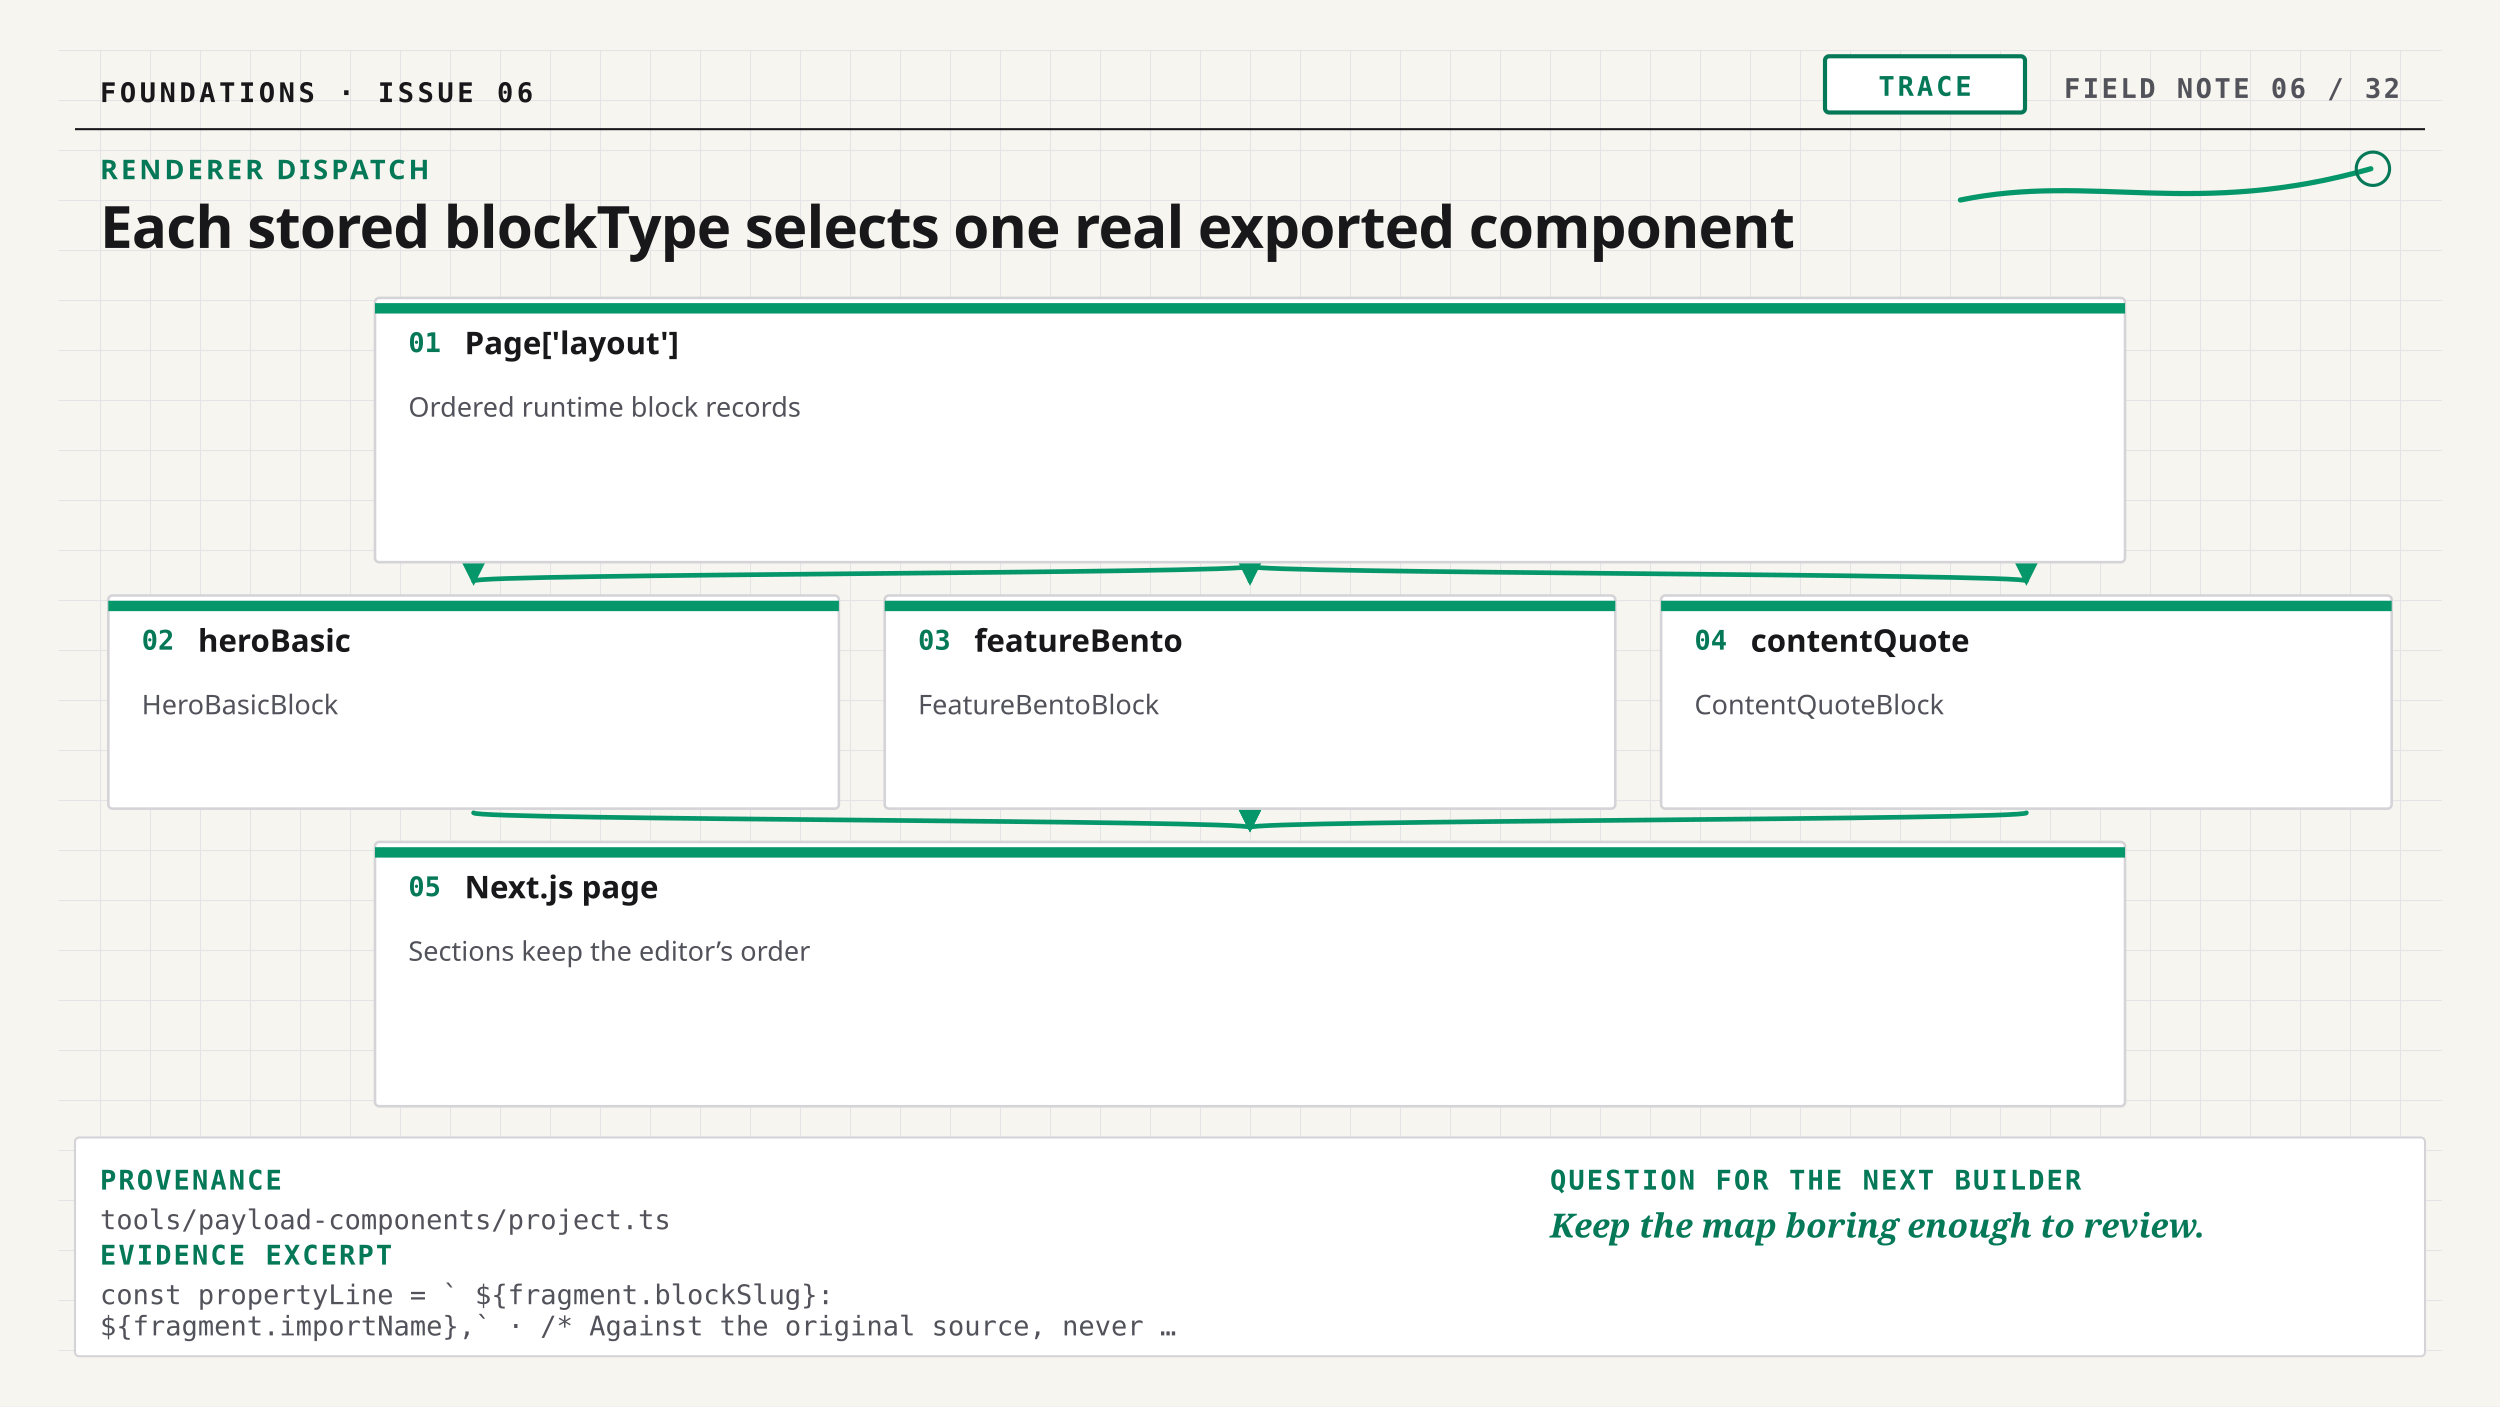
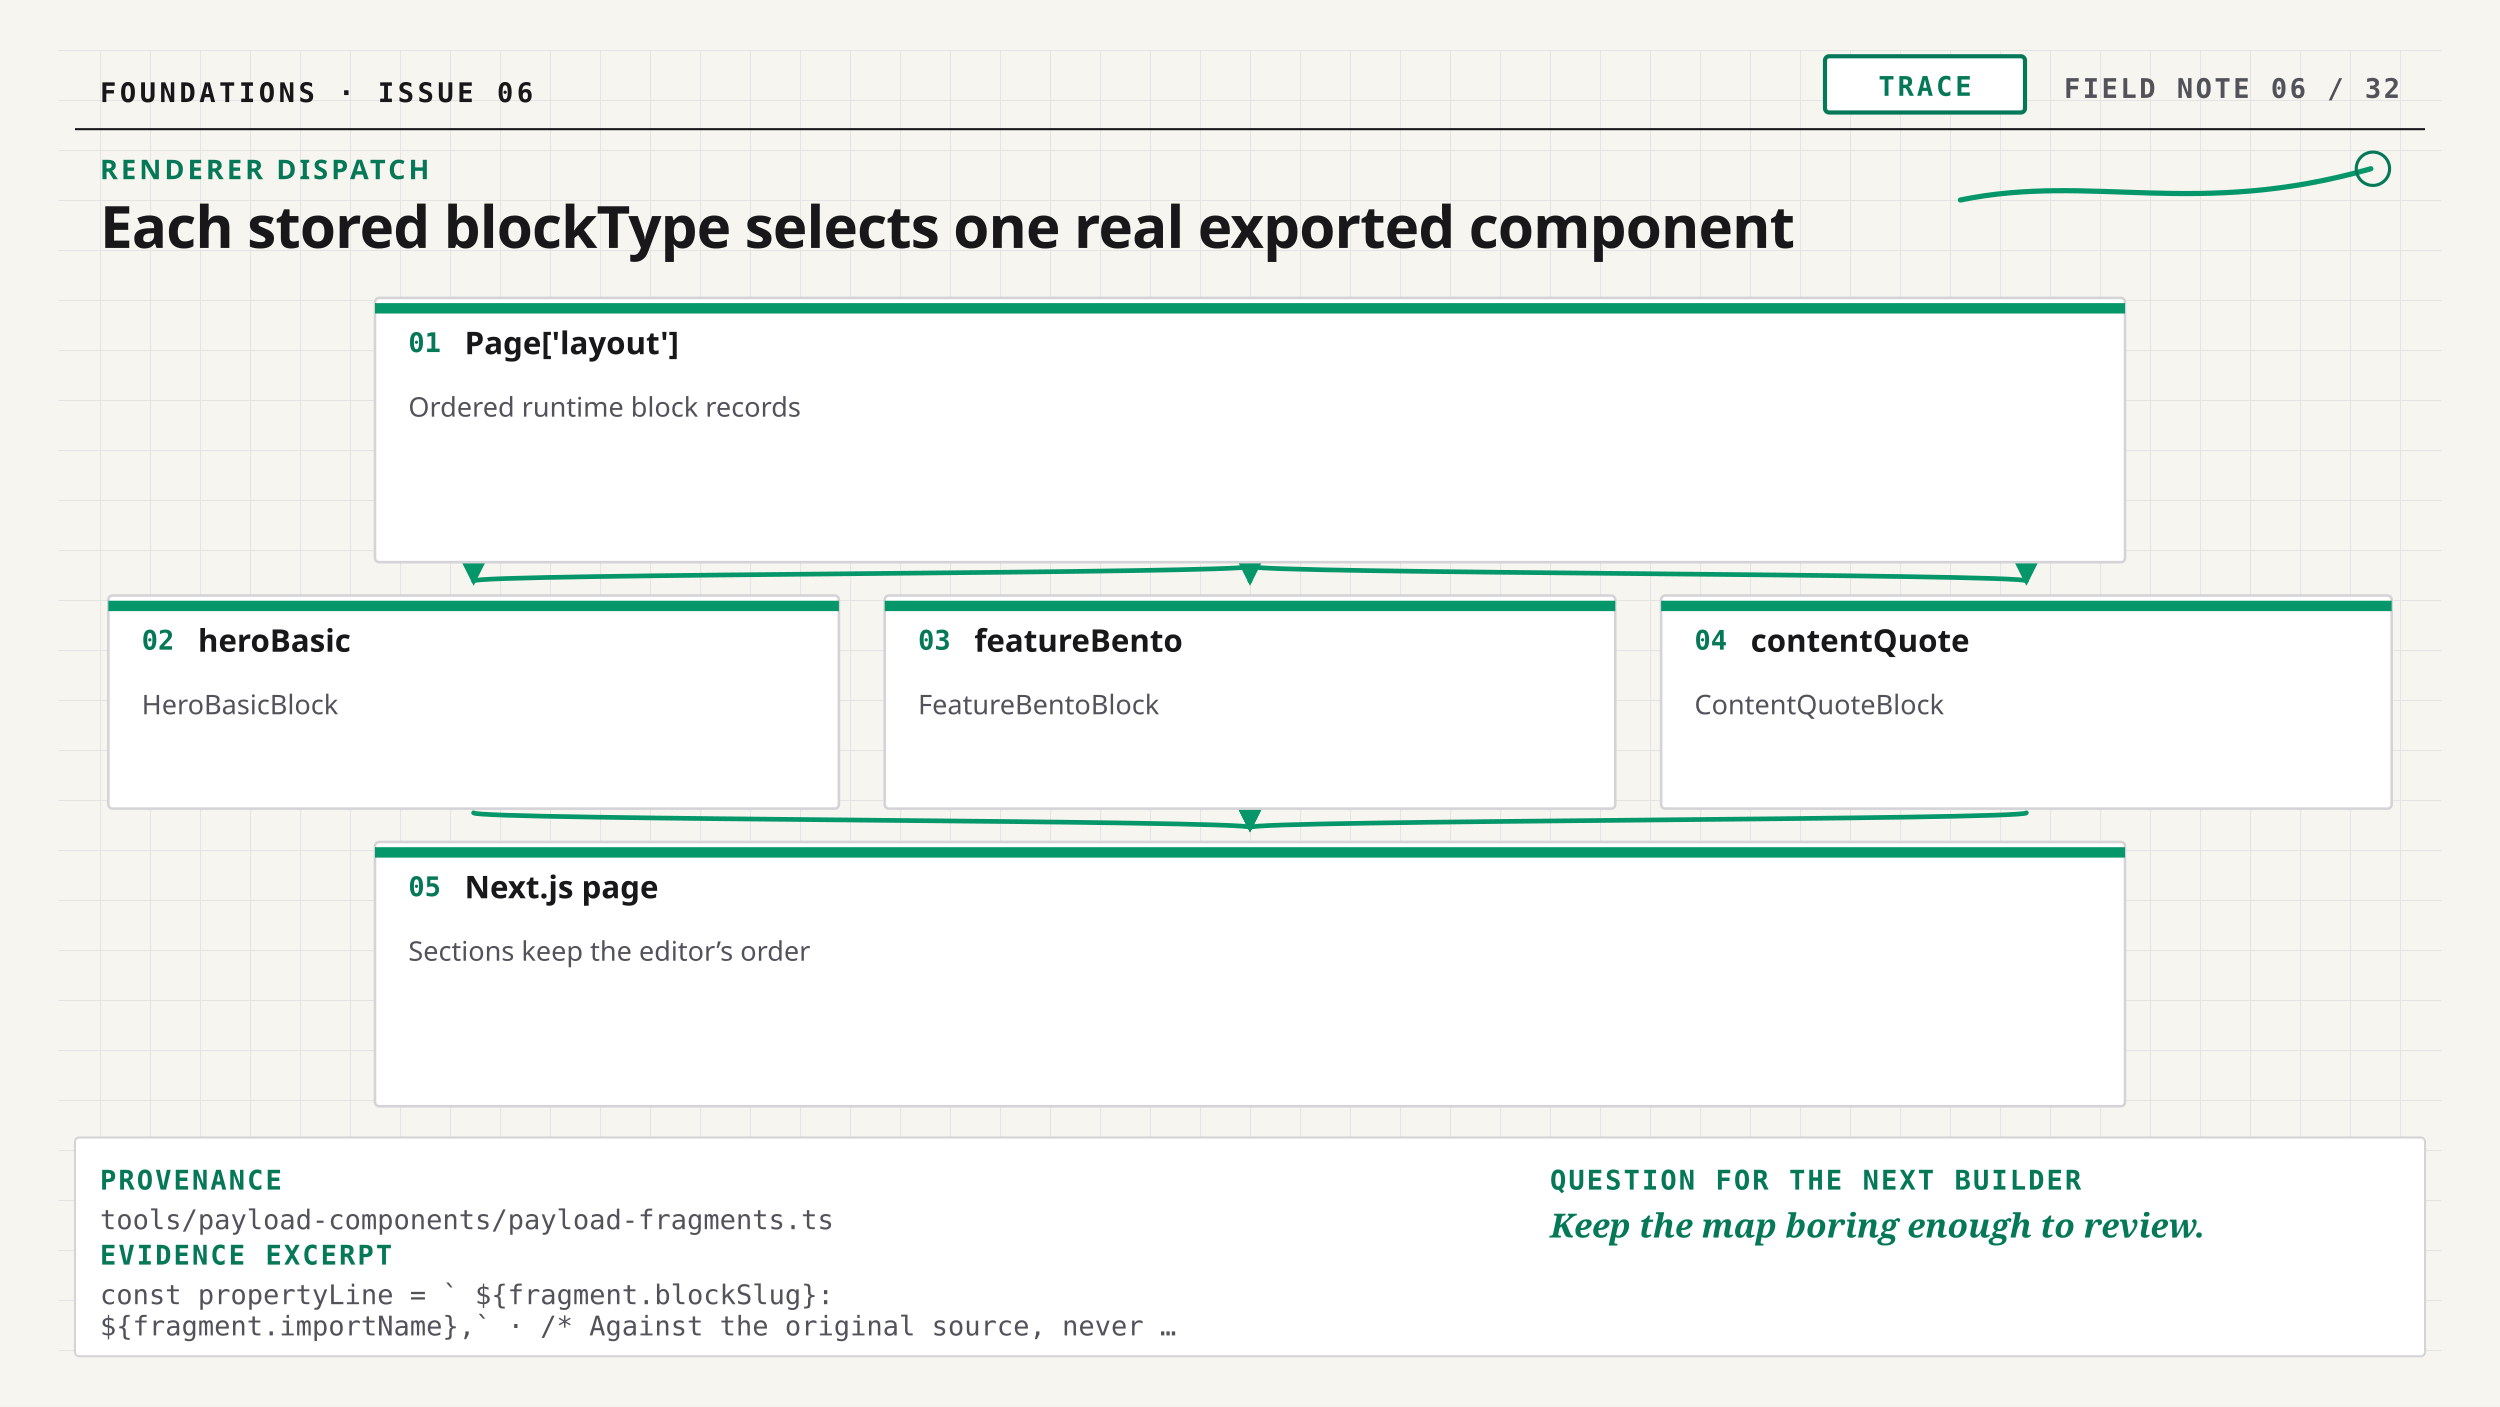
<svg xmlns="http://www.w3.org/2000/svg" viewBox="0 0 1200 675" role="img" aria-labelledby="diagram-title diagram-description" class="diagram diagram--trace" data-mode="trace" data-series="foundations" data-issue="06">
  <defs>
    <pattern id="journal-grid-pattern" width="24" height="24" patternUnits="userSpaceOnUse">
      <path d="M 24 0 L 0 0 0 24" fill="none" stroke="#e4e4e7" stroke-width="1" />
    </pattern>
    <marker id="journal-arrow" viewBox="0 0 10 10" refX="8.5" refY="5" markerWidth="7" markerHeight="7" orient="auto-start-reverse">
      <path d="M 0 0 L 10 5 L 0 10 z" fill="#059669" />
    </marker>
    <style>
      .diagram {
        background: #f7f5ef;
        color: #18181b;
      }
      .paper {
        fill: #f7f5ef;
      }
      .grid {
        fill: url(#journal-grid-pattern);
      }
      .masthead,
      .mode-label,
      .folio-label,
      .footer-label,
      .node-index,
      .edge-label,
      .node-title--mono,
      .node-body--mono,
      .provenance-line {
        font-family: ui-monospace, SFMono-Regular, Menlo, monospace;
      }
      .masthead {
        fill: #18181b;
        font-size: 13px;
        font-weight: 700;
        letter-spacing: 1.7px;
      }
      .kicker {
        fill: #047857;
        font-family: ui-sans-serif, system-ui, sans-serif;
        font-size: 13px;
        font-weight: 750;
        letter-spacing: 1.5px;
      }
      .headline {
        fill: #18181b;
        font-family: ui-sans-serif, system-ui, sans-serif;
        font-size: 28px;
        font-weight: 720;
        letter-spacing: -0.4px;
      }
      .mode-box {
        fill: #ffffff;
        stroke: #047857;
        stroke-width: 2;
      }
      .mode-label {
        fill: #047857;
        font-size: 13px;
        font-weight: 750;
        letter-spacing: 1.4px;
      }
      .folio-label {
        fill: #52525b;
        font-size: 13px;
        font-weight: 650;
        letter-spacing: 1.2px;
      }
      .journal-rule {
        stroke: #18181b;
        stroke-width: 1;
      }
      .accent-path {
        fill: none;
        stroke: #059669;
        stroke-linecap: round;
        stroke-width: 2.5;
      }
      .edge-path {
        fill: none;
        stroke: #059669;
        stroke-linecap: round;
        stroke-width: 2.25;
      }
      .diagram--join .edge-path {
        stroke-dasharray: 7 5;
      }
      .diagram--inspect .edge-path {
        stroke-width: 1.75;
      }
      .edge-label-paper {
        fill: #f7f5ef;
        stroke: #e4e4e7;
        stroke-width: 1;
      }
      .edge-label {
        fill: #047857;
        font-size: 13px;
        font-weight: 700;
      }
      .node-card {
        fill: #ffffff;
        stroke: #d4d4d8;
        stroke-width: 1.25;
      }
      .diagram--inspect .node-card {
        stroke: #18181b;
      }
      .node--terminal .node-card {
        fill: #18181b;
        stroke: #18181b;
      }
      .node-rule {
        stroke: #059669;
        stroke-width: 5;
      }
      .node-index {
        fill: #047857;
        font-size: 13px;
        font-weight: 700;
      }
      .node-title {
        fill: #18181b;
        font-family: ui-sans-serif, system-ui, sans-serif;
        font-size: 15px;
        font-weight: 720;
      }
      .node-body {
        fill: #52525b;
        font-family: ui-sans-serif, system-ui, sans-serif;
        font-size: 13px;
        font-weight: 480;
      }
      .node--terminal .node-title,
      .node--terminal .node-body {
        fill: #ffffff;
      }
      .node--terminal .node-index {
        fill: #059669;
      }
      .footer-paper {
        fill: #ffffff;
        stroke: #d4d4d8;
        stroke-width: 1;
      }
      .footer-label {
        fill: #047857;
        font-size: 13px;
        font-weight: 700;
        letter-spacing: 1px;
      }
      .provenance-line,
      .evidence-line {
        fill: #52525b;
        font-size: 13px;
      }
      .evidence-line {
        font-family: ui-monospace, SFMono-Regular, Menlo, monospace;
      }
      .prompt {
        fill: #047857;
        font-family: Georgia, serif;
        font-size: 16px;
        font-style: italic;
        font-weight: 650;
      }
      .registration {
        fill: none;
        stroke: #047857;
        stroke-width: 1.5;
      }
    </style>
  </defs>
  <rect class="paper" width="1200" height="675" />
  <rect class="grid" data-journal-part="grid" x="28" y="24" width="1144" height="627" />
  <path class="journal-rule" d="M 36 62 H 1164" />
  <g data-journal-part="masthead">
    <text class="masthead" x="48" y="49">FOUNDATIONS · ISSUE 06</text>
  </g>
  <g data-journal-part="mode">
    <rect class="mode-box" x="876" y="27" width="96" height="27" rx="2" />
    <text class="mode-label" x="924" y="46" text-anchor="middle">TRACE</text>
  </g>
  <g data-journal-part="folio">
    <text class="folio-label" x="1152" y="47" text-anchor="end">FIELD NOTE 06 / 32</text>
  </g>
  <text class="kicker" x="48" y="86">RENDERER DISPATCH</text>
  <text class="headline" x="48" y="119">Each stored blockType selects one real exported component</text>
  <path class="accent-path" d="M 941 96 C 1004 83, 1054 105, 1138 81" />
  <circle class="registration" cx="1139" cy="81" r="8" />
  <g data-diagram-layer="edges">
    <g class="edge">
      <path class="edge-path" data-edge-from="layout" data-edge-to="hero" data-edge-axis="vertical" d="M 600 271.846 C 600 275.346, 227.333 275.346, 227.333 278.846" marker-end="url(#journal-arrow)" />
    </g>
    <g class="edge">
      <path class="edge-path" data-edge-from="layout" data-edge-to="feature" data-edge-axis="vertical" d="M 600 271.846 C 600 275.346, 600 275.346, 600 278.846" marker-end="url(#journal-arrow)" />
    </g>
    <g class="edge">
      <path class="edge-path" data-edge-from="layout" data-edge-to="quote" data-edge-axis="vertical" d="M 600 271.846 C 600 275.346, 972.667 275.346, 972.667 278.846" marker-end="url(#journal-arrow)" />
    </g>
    <g class="edge">
      <path class="edge-path" data-edge-from="hero" data-edge-to="page" data-edge-axis="vertical" d="M 227.333 390.154 C 227.333 393.654, 600 393.654, 600 397.154" marker-end="url(#journal-arrow)" />
    </g>
    <g class="edge">
      <path class="edge-path" data-edge-from="feature" data-edge-to="page" data-edge-axis="vertical" d="M 600 390.154 C 600 393.654, 600 393.654, 600 397.154" marker-end="url(#journal-arrow)" />
    </g>
    <g class="edge">
      <path class="edge-path" data-edge-from="quote" data-edge-to="page" data-edge-axis="vertical" d="M 972.667 390.154 C 972.667 393.654, 600 393.654, 600 397.154" marker-end="url(#journal-arrow)" />
    </g>
  </g>
  <g data-diagram-layer="nodes">
    <g class="node node--code" data-node-id="layout" data-node-kind="code">
      <rect class="node-card" x="180" y="143" width="840" height="126.846" rx="2" />
      <path class="node-rule" d="M 180 148 H 1020" />
      <text class="node-index" x="196" y="169">01</text>
      <text class="node-title node-title--mono" x="223" y="170">Page['layout']</text>
      <text class="node-body node-body--mono" data-role="body-line" x="196" y="200">Ordered runtime block records</text>
    </g>
    <g class="node node--code" data-node-id="hero" data-node-kind="code">
      <rect class="node-card" x="52" y="285.846" width="350.667" height="102.308" rx="2" />
      <path class="node-rule" d="M 52 290.846 H 402.667" />
      <text class="node-index" x="68" y="311.846">02</text>
      <text class="node-title node-title--mono" x="95" y="312.846">heroBasic</text>
      <text class="node-body node-body--mono" data-role="body-line" x="68" y="342.846">HeroBasicBlock</text>
    </g>
    <g class="node node--code" data-node-id="feature" data-node-kind="code">
      <rect class="node-card" x="424.667" y="285.846" width="350.667" height="102.308" rx="2" />
      <path class="node-rule" d="M 424.667 290.846 H 775.333" />
      <text class="node-index" x="440.667" y="311.846">03</text>
      <text class="node-title node-title--mono" x="467.667" y="312.846">featureBento</text>
      <text class="node-body node-body--mono" data-role="body-line" x="440.667" y="342.846">FeatureBentoBlock</text>
    </g>
    <g class="node node--code" data-node-id="quote" data-node-kind="code">
      <rect class="node-card" x="797.333" y="285.846" width="350.667" height="102.308" rx="2" />
      <path class="node-rule" d="M 797.333 290.846 H 1148" />
      <text class="node-index" x="813.333" y="311.846">04</text>
      <text class="node-title node-title--mono" x="840.333" y="312.846">contentQuote</text>
      <text class="node-body node-body--mono" data-role="body-line" x="813.333" y="342.846">ContentQuoteBlock</text>
    </g>
    <g class="node node--standard" data-node-id="page" data-node-kind="standard">
      <rect class="node-card" x="180" y="404.154" width="840" height="126.846" rx="2" />
      <path class="node-rule" d="M 180 409.154 H 1020" />
      <text class="node-index" x="196" y="430.154">05</text>
      <text class="node-title" x="223" y="431.154">Next.js page</text>
      <text class="node-body" data-role="body-line" x="196" y="461.154">Sections keep the editor’s order</text>
    </g>
  </g>
  <rect class="footer-paper" x="36" y="546" width="1128" height="105" rx="2" />
-   <g data-journal-part="provenance" data-provenance="tools/payload-components/project.ts">
+   <g data-journal-part="provenance" data-provenance="tools/payload-components/payload-fragments.ts">
    <text class="footer-label" x="48" y="571">PROVENANCE</text>
-     <text class="provenance-line" x="48" y="590">tools/payload-components/project.ts</text>
+     <text class="provenance-line" x="48" y="590">tools/payload-components/payload-fragments.ts</text>
  </g>
  <g data-journal-part="evidence" data-evidence-excerpt="const propertyLine = `  ${fragment.blockSlug}: ${fragment.importName},`   /* Against the original source, never the in-memory patched copy: nothing is      written when a fragment fails, so an import this run would have added is      still absent on disk. Listing one the file already has would have the user      paste a duplicate. */   const hasImportOnDisk = hasNamedImport(source, fragment.importName, fragment.importPath)   const describeFailure = (missing: string) =&gt;     describeFragmentFailure({" data-evidence-truncated="true">
    <text class="footer-label" x="48" y="607">EVIDENCE EXCERPT</text>
    <text class="evidence-line" x="48" y="626">const propertyLine = ` ${fragment.blockSlug}:</text>
    <text class="evidence-line" x="48" y="641">${fragment.importName},` · /* Against the original source, never …</text>
  </g>
  <g data-journal-part="prompt" data-prompt="Keep the map boring enough to review.">
    <text class="footer-label" x="744" y="571">QUESTION FOR THE NEXT BUILDER</text>
    <text class="prompt" x="744" y="594">Keep the map boring enough to review.</text>
  </g>
</svg>
